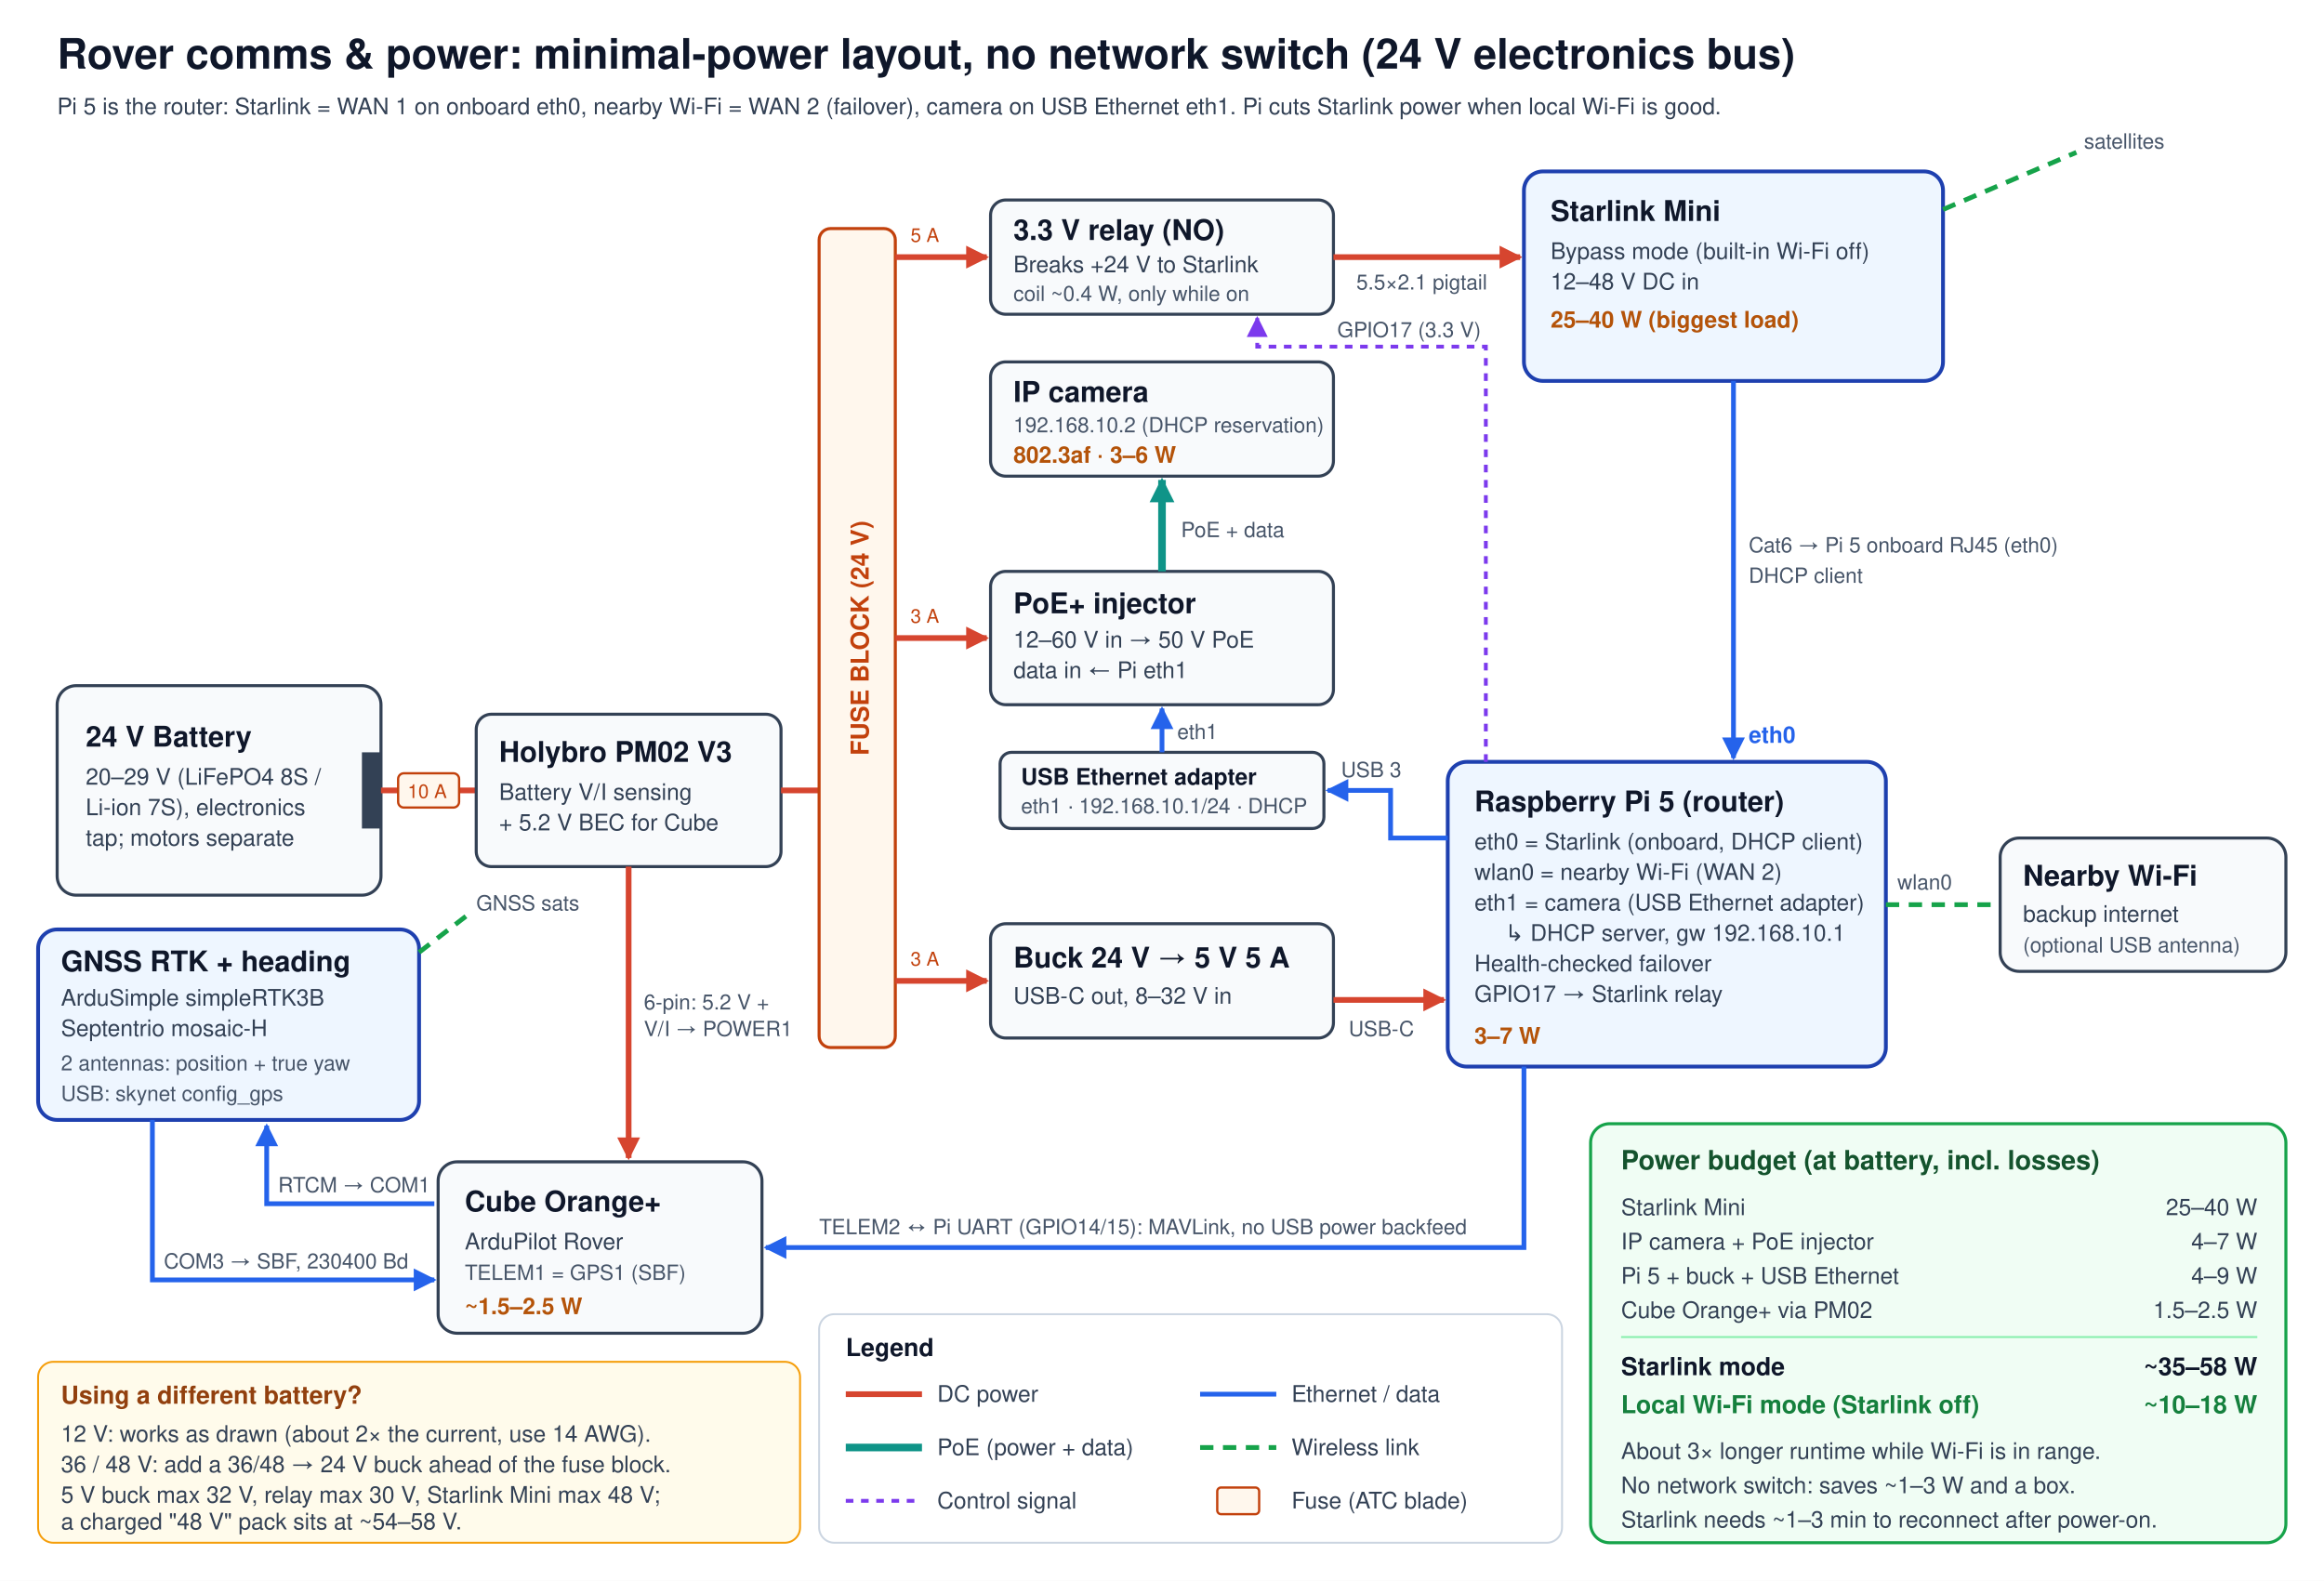
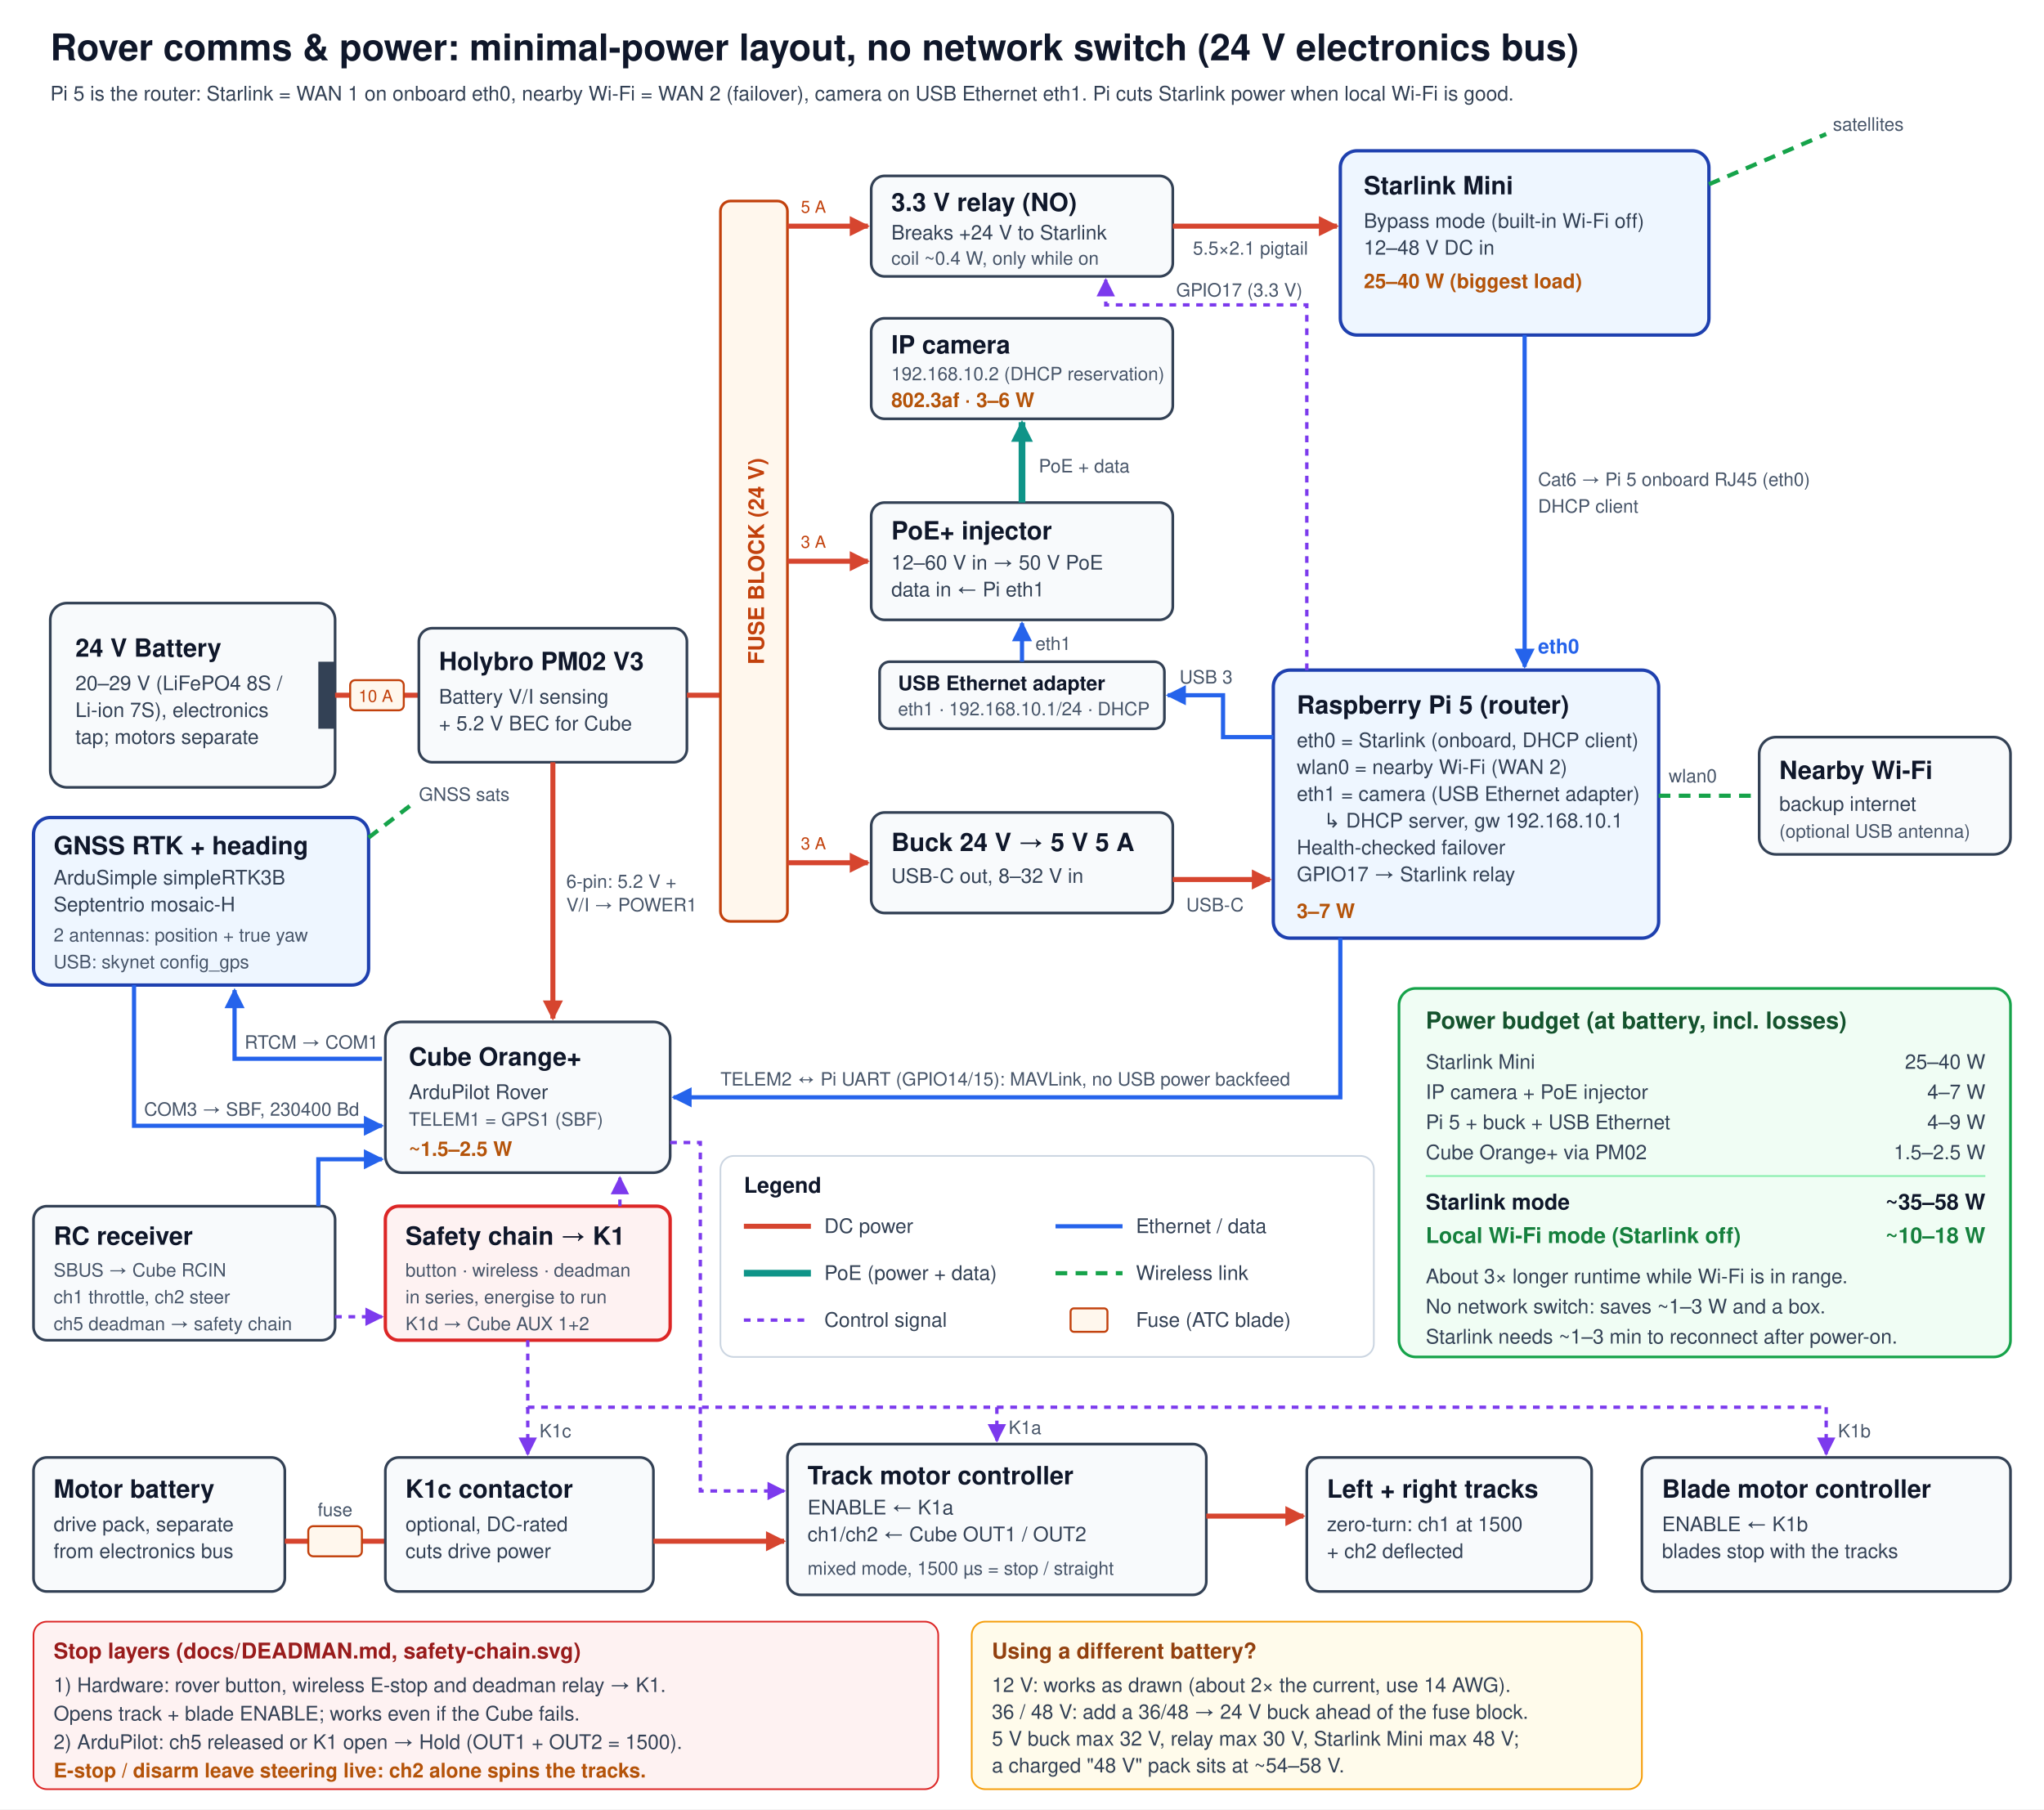
- <svg xmlns="http://www.w3.org/2000/svg" viewBox="0 0 1220 830" font-family="Segoe UI, Helvetica, Arial, sans-serif">
+ <svg xmlns="http://www.w3.org/2000/svg" viewBox="0 0 1220 1080" font-family="Segoe UI, Helvetica, Arial, sans-serif">
  <defs>
    <marker id="arR" viewBox="0 0 10 10" refX="9" refY="5" markerWidth="12" markerHeight="12" markerUnits="userSpaceOnUse" orient="auto">
      <path d="M0,0 L10,5 L0,10 z" fill="#d6452f" />
    </marker>
    <marker id="arB" viewBox="0 0 10 10" refX="9" refY="5" markerWidth="12" markerHeight="12" markerUnits="userSpaceOnUse" orient="auto">
      <path d="M0,0 L10,5 L0,10 z" fill="#2563eb" />
    </marker>
    <marker id="arT" viewBox="0 0 10 10" refX="9" refY="5" markerWidth="13" markerHeight="13" markerUnits="userSpaceOnUse" orient="auto">
      <path d="M0,0 L10,5 L0,10 z" fill="#0f9488" />
    </marker>
    <marker id="arP" viewBox="0 0 10 10" refX="9" refY="5" markerWidth="11" markerHeight="11" markerUnits="userSpaceOnUse" orient="auto">
      <path d="M0,0 L10,5 L0,10 z" fill="#7c3aed" />
    </marker>
    <style>
      .box{fill:#f8fafc;stroke:#334155;stroke-width:1.6}
      .key{fill:#eef6ff;stroke:#1e40af;stroke-width:2}
      .t{font-size:15px;font-weight:700;fill:#0f172a}
      .s{font-size:12px;fill:#334155}
      .w{font-size:12px;font-weight:700;fill:#b45309}
      .lbl{font-size:11px;fill:#475569}
      .pwr{stroke:#d6452f;stroke-width:3;fill:none}
      .dat{stroke:#2563eb;stroke-width:2.5;fill:none}
      .poe{stroke:#0f9488;stroke-width:4;fill:none}
      .wifi{stroke:#16a34a;stroke-width:2.5;fill:none;stroke-dasharray:7 5}
      .ctl{stroke:#7c3aed;stroke-width:2;fill:none;stroke-dasharray:4 4}
      .fuse{fill:#fff7ed;stroke:#c2410c;stroke-width:1.2}
    </style>
  </defs>
-   <rect width="1220" height="830" fill="#ffffff" />
+   <rect width="1220" height="1080" fill="#ffffff" />
  <text x="30" y="36" font-size="22" font-weight="700" fill="#0f172a">Rover comms &amp; power: minimal-power layout, no network switch (24 V electronics bus)</text>
  <text x="30" y="60" class="s">Pi 5 is the router: Starlink = WAN 1 on onboard eth0, nearby Wi-Fi = WAN 2 (failover), camera on USB Ethernet eth1. Pi cuts Starlink power when local Wi-Fi is good.</text>
  <rect x="30" y="360" width="170" height="110" rx="10" class="box" />
  <rect x="190" y="395" width="10" height="40" fill="#334155" />
  <text x="45" y="392" class="t">24 V Battery</text>
  <text x="45" y="412" class="s">20–29 V (LiFePO4 8S /</text>
  <text x="45" y="428" class="s">Li-ion 7S), electronics</text>
  <text x="45" y="444" class="s">tap; motors separate</text>
  <line x1="200" y1="415" x2="250" y2="415" class="pwr" />
  <rect x="209" y="406" width="32" height="18" rx="3" class="fuse" />
  <text x="214" y="419" font-size="10" fill="#c2410c">10 A</text>
  <rect x="250" y="375" width="160" height="80" rx="8" class="box" />
  <text x="262" y="400" class="t">Holybro PM02 V3</text>
  <text x="262" y="420" class="s">Battery V/I sensing</text>
  <text x="262" y="436" class="s">+ 5.2 V BEC for Cube</text>
  <line x1="410" y1="415" x2="430" y2="415" class="pwr" />
  <rect x="430" y="120" width="40" height="430" rx="6" fill="#fff7ed" stroke="#c2410c" stroke-width="1.6" />
  <text x="456" y="335" font-size="13" font-weight="700" fill="#c2410c" transform="rotate(-90 456 335)" text-anchor="middle">FUSE BLOCK (24 V)</text>
  <line x1="470" y1="135" x2="518" y2="135" class="pwr" marker-end="url(#arR)" />
  <text x="478" y="127" font-size="10" fill="#c2410c">5 A</text>
  <rect x="520" y="105" width="180" height="60" rx="8" class="box" />
  <text x="532" y="126" class="t">3.3 V relay (NO)</text>
  <text x="532" y="143" class="s">Breaks +24 V to Starlink</text>
  <text x="532" y="158" class="lbl">coil ~0.4 W, only while on</text>
  <line x1="700" y1="135" x2="798" y2="135" class="pwr" marker-end="url(#arR)" />
  <text x="712" y="152" class="lbl">5.5×2.1 pigtail</text>
  <rect x="800" y="90" width="220" height="110" rx="10" class="key" />
  <text x="814" y="116" class="t">Starlink Mini</text>
  <text x="814" y="136" class="s">Bypass mode (built-in Wi-Fi off)</text>
  <text x="814" y="152" class="s">12–48 V DC in</text>
  <text x="814" y="172" class="w">25–40 W (biggest load)</text>
  <path d="M1020,110 L1090,80" class="wifi" />
  <text x="1094" y="78" class="lbl">satellites</text>
  <line x1="910" y1="200" x2="910" y2="398" class="dat" marker-end="url(#arB)" />
  <text x="918" y="290" class="lbl">Cat6 → Pi 5 onboard RJ45 (eth0)</text>
  <text x="918" y="306" class="lbl">DHCP client</text>
  <text x="918" y="390" font-size="12" font-weight="700" fill="#2563eb">eth0</text>
  <rect x="760" y="400" width="230" height="160" rx="10" class="key" />
  <text x="774" y="426" class="t">Raspberry Pi 5 (router)</text>
  <text x="774" y="446" class="s">eth0  = Starlink (onboard, DHCP client)</text>
  <text x="774" y="462" class="s">wlan0 = nearby Wi-Fi (WAN 2)</text>
  <text x="774" y="478" class="s">eth1  = camera (USB Ethernet adapter)</text>
  <text x="790" y="494" class="s">↳ DHCP server, gw 192.168.10.1</text>
  <text x="774" y="510" class="s">Health-checked failover</text>
  <text x="774" y="526" class="s">GPIO17 → Starlink relay</text>
  <text x="774" y="548" class="w">3–7 W</text>
  <line x1="470" y1="335" x2="518" y2="335" class="pwr" marker-end="url(#arR)" />
  <text x="478" y="327" font-size="10" fill="#c2410c">3 A</text>
  <rect x="520" y="300" width="180" height="70" rx="8" class="box" />
  <text x="532" y="322" class="t">PoE+ injector</text>
  <text x="532" y="340" class="s">12–60 V in → 50 V PoE</text>
  <text x="532" y="356" class="s">data in ← Pi eth1</text>
  <rect x="525" y="395" width="170" height="40" rx="6" class="box" />
  <text x="536" y="412" font-size="12" font-weight="700" fill="#0f172a">USB Ethernet adapter</text>
  <text x="536" y="427" class="lbl">eth1 · 192.168.10.1/24 · DHCP</text>
  <path d="M760,440 H730 V415 H697" class="dat" marker-end="url(#arB)" />
  <text x="704" y="408" class="lbl">USB 3</text>
  <line x1="610" y1="395" x2="610" y2="372" class="dat" marker-end="url(#arB)" />
  <text x="618" y="388" class="lbl">eth1</text>
  <line x1="610" y1="300" x2="610" y2="252" class="poe" marker-end="url(#arT)" />
  <text x="620" y="282" class="lbl">PoE + data</text>
  <rect x="520" y="190" width="180" height="60" rx="8" class="box" />
  <text x="532" y="211" class="t">IP camera</text>
  <text x="532" y="227" class="lbl">192.168.10.2 (DHCP reservation)</text>
  <text x="532" y="243" class="w">802.3af · 3–6 W</text>
  <path d="M780,400 V182 H660 V167" class="ctl" marker-end="url(#arP)" />
  <text x="702" y="177" class="lbl" fill="#7c3aed">GPIO17 (3.3 V)</text>
  <line x1="470" y1="515" x2="518" y2="515" class="pwr" marker-end="url(#arR)" />
  <text x="478" y="507" font-size="10" fill="#c2410c">3 A</text>
  <rect x="520" y="485" width="180" height="60" rx="8" class="box" />
  <text x="532" y="508" class="t">Buck 24 V → 5 V 5 A</text>
  <text x="532" y="527" class="s">USB-C out, 8–32 V in</text>
  <line x1="700" y1="525" x2="758" y2="525" class="pwr" marker-end="url(#arR)" />
  <text x="708" y="544" class="lbl">USB-C</text>
  <rect x="1050" y="440" width="150" height="70" rx="10" class="box" />
  <text x="1062" y="465" class="t">Nearby Wi-Fi</text>
  <text x="1062" y="484" class="s">backup internet</text>
  <text x="1062" y="500" class="lbl">(optional USB antenna)</text>
  <line x1="990" y1="475" x2="1048" y2="475" class="wifi" />
  <text x="996" y="467" class="lbl">wlan0</text>
  <line x1="330" y1="455" x2="330" y2="608" class="pwr" marker-end="url(#arR)" />
  <text x="338" y="530" class="lbl">6-pin: 5.2 V +</text>
  <text x="338" y="544" class="lbl">V/I → POWER1</text>
  <rect x="230" y="610" width="170" height="90" rx="10" class="box" />
  <text x="244" y="636" class="t">Cube Orange+</text>
  <text x="244" y="656" class="s">ArduPilot Rover</text>
  <text x="244" y="672" class="lbl">TELEM1 = GPS1 (SBF)</text>
  <text x="244" y="690" class="w">~1.5–2.5 W</text>
  <rect x="20" y="488" width="200" height="100" rx="10" class="key" />
  <text x="32" y="510" class="t">GNSS RTK + heading</text>
  <text x="32" y="528" class="s">ArduSimple simpleRTK3B</text>
  <text x="32" y="544" class="s">Septentrio mosaic-H</text>
  <text x="32" y="562" class="lbl">2 antennas: position + true yaw</text>
  <text x="32" y="578" class="lbl">USB: skynet config_gps</text>
  <path d="M220,500 L246,480" class="wifi" />
  <text x="250" y="478" class="lbl">GNSS sats</text>
  <path d="M228,632 H140 V591" class="dat" marker-end="url(#arB)" />
  <text x="146" y="626" class="lbl">RTCM → COM1</text>
  <path d="M80,588 V672 H228" class="dat" marker-end="url(#arB)" />
  <text x="86" y="666" class="lbl">COM3 → SBF, 230400 Bd</text>
  <path d="M800,560 V655 H402" class="dat" marker-end="url(#arB)" />
  <text x="430" y="648" class="lbl">TELEM2 ↔ Pi UART (GPIO14/15): MAVLink, no USB power backfeed</text>
  <rect x="430" y="690" width="390" height="120" rx="8" fill="#ffffff" stroke="#cbd5e1" />
  <text x="444" y="712" font-size="13" font-weight="700" fill="#0f172a">Legend</text>
  <line x1="444" y1="732" x2="484" y2="732" class="pwr" />
  <text x="492" y="736" class="s">DC power</text>
  <line x1="630" y1="732" x2="670" y2="732" class="dat" />
  <text x="678" y="736" class="s">Ethernet / data</text>
  <line x1="444" y1="760" x2="484" y2="760" class="poe" />
  <text x="492" y="764" class="s">PoE (power + data)</text>
  <line x1="630" y1="760" x2="670" y2="760" class="wifi" />
  <text x="678" y="764" class="s">Wireless link</text>
  <line x1="444" y1="788" x2="484" y2="788" class="ctl" />
  <text x="492" y="792" class="s">Control signal</text>
  <rect x="639" y="781" width="22" height="14" rx="2" class="fuse" />
  <text x="678" y="792" class="s">Fuse (ATC blade)</text>
-   <rect x="20" y="715" width="400" height="95" rx="8" fill="#fffbeb" stroke="#f59e0b" />
-   <text x="32" y="737" font-size="13" font-weight="700" fill="#92400e">Using a different battery?</text>
-   <text x="32" y="757" class="s">12 V: works as drawn (about 2× the current, use 14 AWG).</text>
-   <text x="32" y="773" class="s">36 / 48 V: add a 36/48 → 24 V buck ahead of the fuse block.</text>
-   <text x="32" y="789" class="s">5 V buck max 32 V, relay max 30 V, Starlink Mini max 48 V;</text>
-   <text x="32" y="803" class="s">a charged "48 V" pack sits at ~54–58 V.</text>
+   <rect x="20" y="720" width="180" height="80" rx="8" class="box" />
+   <text x="32" y="743" class="t">RC receiver</text>
+   <text x="32" y="762" class="lbl">SBUS → Cube RCIN</text>
+   <text x="32" y="778" class="lbl">ch1 throttle, ch2 steer</text>
+   <text x="32" y="794" class="lbl">ch5 deadman → safety chain</text>
+   <path d="M190,720 V692 H228" class="dat" marker-end="url(#arB)" />
+   <path d="M200,786 H228" class="ctl" marker-end="url(#arP)" />
+   <rect x="230" y="720" width="170" height="80" rx="8" fill="#fef2f2" stroke="#dc2626" stroke-width="2" />
+   <text x="242" y="743" class="t">Safety chain → K1</text>
+   <text x="242" y="762" class="lbl">button · wireless · deadman</text>
+   <text x="242" y="778" class="lbl">in series, energise to run</text>
+   <text x="242" y="794" class="lbl">K1d → Cube AUX 1+2</text>
+   <path d="M370,720 V703" class="ctl" marker-end="url(#arP)" />
+   <path d="M315,800 V840 H1090" class="ctl" />
+   <path d="M315,840 V868" class="ctl" marker-end="url(#arP)" />
+   <text x="322" y="858" class="lbl">K1c</text>
+   <path d="M595,840 V860" class="ctl" marker-end="url(#arP)" />
+   <text x="602" y="856" class="lbl">K1a</text>
+   <path d="M1090,840 V868" class="ctl" marker-end="url(#arP)" />
+   <text x="1097" y="858" class="lbl">K1b</text>
+   <rect x="20" y="870" width="150" height="80" rx="8" class="box" />
+   <text x="32" y="894" class="t">Motor battery</text>
+   <text x="32" y="914" class="s">drive pack, separate</text>
+   <text x="32" y="930" class="s">from electronics bus</text>
+   <line x1="170" y1="920" x2="230" y2="920" class="pwr" />
+   <rect x="184" y="911" width="32" height="18" rx="3" class="fuse" />
+   <text x="200" y="905" class="lbl" text-anchor="middle">fuse</text>
+   <rect x="230" y="870" width="160" height="80" rx="8" class="box" />
+   <text x="242" y="894" class="t">K1c contactor</text>
+   <text x="242" y="914" class="s">optional, DC-rated</text>
+   <text x="242" y="930" class="s">cuts drive power</text>
+   <line x1="390" y1="920" x2="468" y2="920" class="pwr" marker-end="url(#arR)" />
+   <path d="M400,682 H418 V890 H468" class="ctl" marker-end="url(#arP)" />
+   <rect x="470" y="862" width="250" height="90" rx="8" class="box" />
+   <text x="482" y="886" class="t">Track motor controller</text>
+   <text x="482" y="904" class="s">ENABLE ← K1a</text>
+   <text x="482" y="920" class="s">ch1/ch2 ← Cube OUT1 / OUT2</text>
+   <text x="482" y="940" class="lbl">mixed mode, 1500 µs = stop / straight</text>
+   <line x1="720" y1="905" x2="778" y2="905" class="pwr" marker-end="url(#arR)" />
+   <rect x="780" y="870" width="170" height="80" rx="8" class="box" />
+   <text x="792" y="894" class="t">Left + right tracks</text>
+   <text x="792" y="914" class="s">zero-turn: ch1 at 1500</text>
+   <text x="792" y="930" class="s">+ ch2 deflected</text>
+   <rect x="980" y="870" width="220" height="80" rx="8" class="box" />
+   <text x="992" y="894" class="t">Blade motor controller</text>
+   <text x="992" y="914" class="s">ENABLE ← K1b</text>
+   <text x="992" y="930" class="s">blades stop with the tracks</text>
+   <rect x="20" y="968" width="540" height="100" rx="8" fill="#fef2f2" stroke="#dc2626" />
+   <text x="32" y="990" font-size="13" font-weight="700" fill="#991b1b">Stop layers (docs/DEADMAN.md, safety-chain.svg)</text>
+   <text x="32" y="1010" class="s">1) Hardware: rover button, wireless E-stop and deadman relay → K1.</text>
+   <text x="32" y="1027" class="s">    Opens track + blade ENABLE; works even if the Cube fails.</text>
+   <text x="32" y="1044" class="s">2) ArduPilot: ch5 released or K1 open → Hold (OUT1 + OUT2 = 1500).</text>
+   <text x="32" y="1061" class="w">E-stop / disarm leave steering live: ch2 alone spins the tracks.</text>
+   <rect x="580" y="968" width="400" height="100" rx="8" fill="#fffbeb" stroke="#f59e0b" />
+   <text x="592" y="990" font-size="13" font-weight="700" fill="#92400e">Using a different battery?</text>
+   <text x="592" y="1010" class="s">12 V: works as drawn (about 2× the current, use 14 AWG).</text>
+   <text x="592" y="1026" class="s">36 / 48 V: add a 36/48 → 24 V buck ahead of the fuse block.</text>
+   <text x="592" y="1042" class="s">5 V buck max 32 V, relay max 30 V, Starlink Mini max 48 V;</text>
+   <text x="592" y="1058" class="s">a charged "48 V" pack sits at ~54–58 V.</text>
  <rect x="835" y="590" width="365" height="220" rx="10" fill="#f0fdf4" stroke="#16a34a" stroke-width="1.6" />
  <text x="851" y="614" font-size="14" font-weight="700" fill="#14532d">Power budget (at battery, incl. losses)</text>
  <text x="851" y="638" class="s">Starlink Mini</text>
  <text x="1185" y="638" class="s" text-anchor="end">25–40 W</text>
  <text x="851" y="656" class="s">IP camera + PoE injector</text>
  <text x="1185" y="656" class="s" text-anchor="end">4–7 W</text>
  <text x="851" y="674" class="s">Pi 5 + buck + USB Ethernet</text>
  <text x="1185" y="674" class="s" text-anchor="end">4–9 W</text>
  <text x="851" y="692" class="s">Cube Orange+ via PM02</text>
  <text x="1185" y="692" class="s" text-anchor="end">1.5–2.5 W</text>
  <line x1="851" y1="702" x2="1185" y2="702" stroke="#86efac" />
  <text x="851" y="722" font-size="13" font-weight="700" fill="#0f172a">Starlink mode</text>
  <text x="1185" y="722" font-size="13" font-weight="700" fill="#0f172a" text-anchor="end">~35–58 W</text>
  <text x="851" y="742" font-size="13" font-weight="700" fill="#15803d">Local Wi-Fi mode (Starlink off)</text>
  <text x="1185" y="742" font-size="13" font-weight="700" fill="#15803d" text-anchor="end">~10–18 W</text>
  <text x="851" y="766" class="s">About 3× longer runtime while Wi-Fi is in range.</text>
  <text x="851" y="784" class="s">No network switch: saves ~1–3 W and a box.</text>
  <text x="851" y="802" class="s">Starlink needs ~1–3 min to reconnect after power-on.</text>
</svg>
